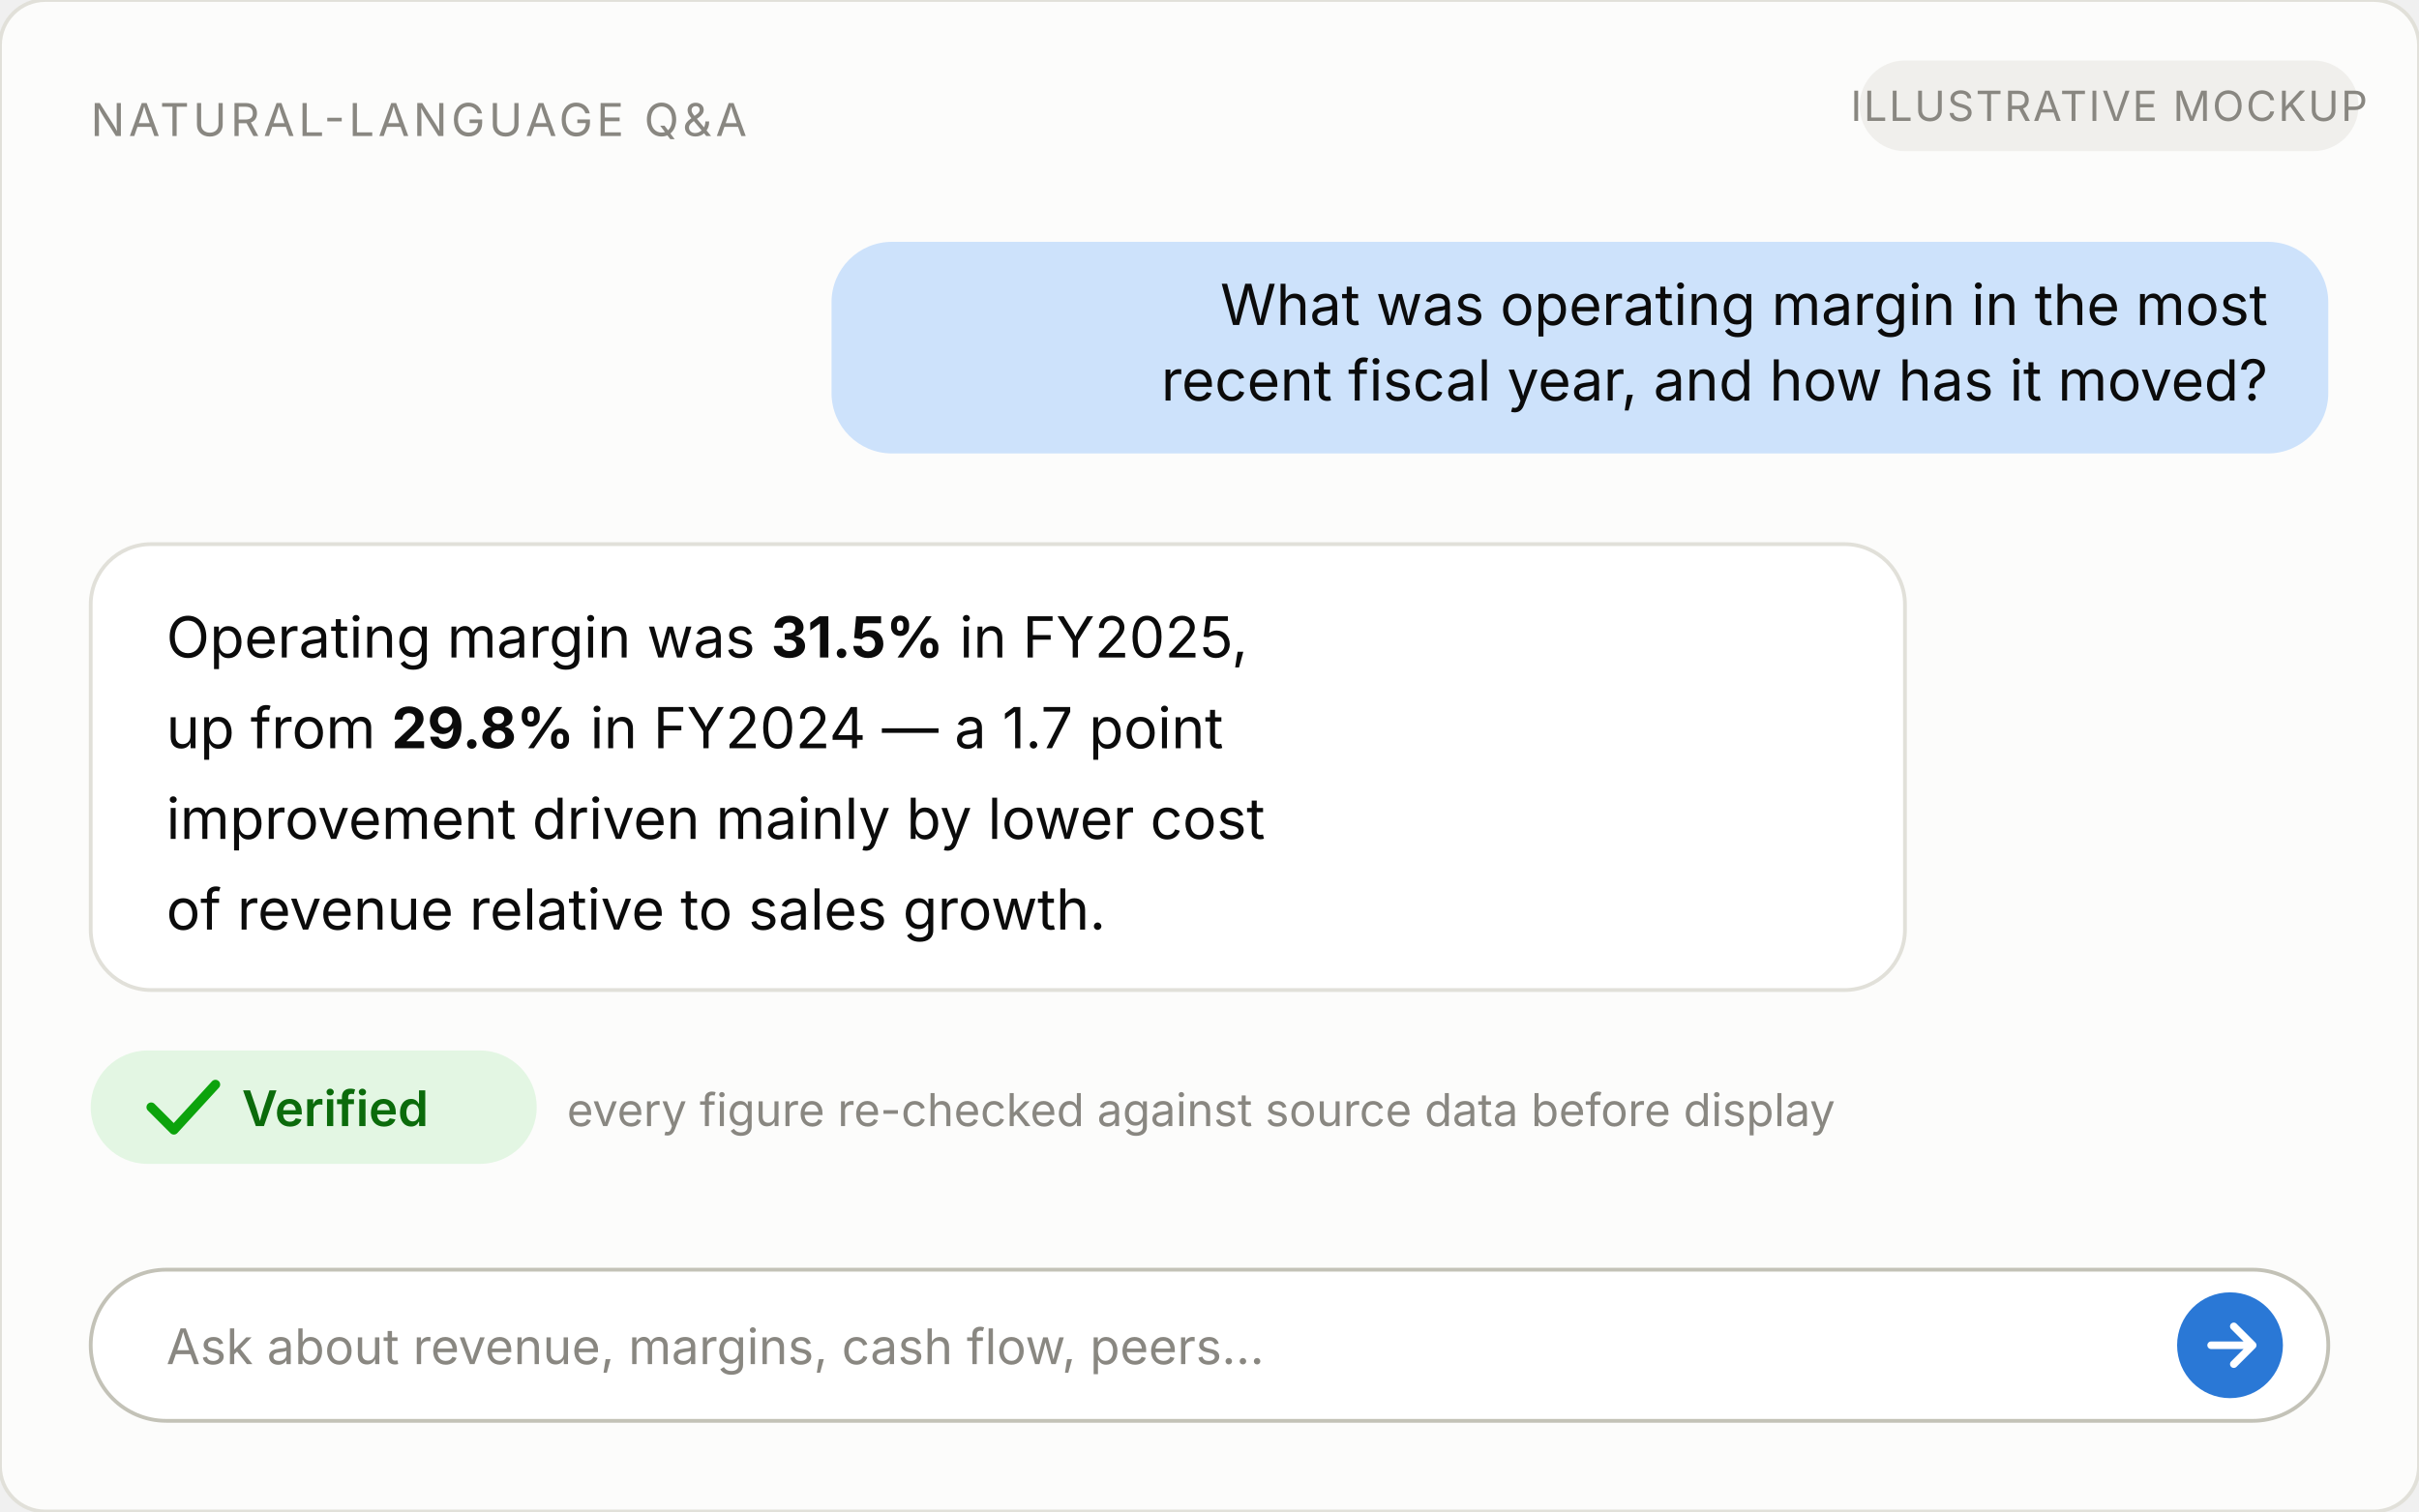
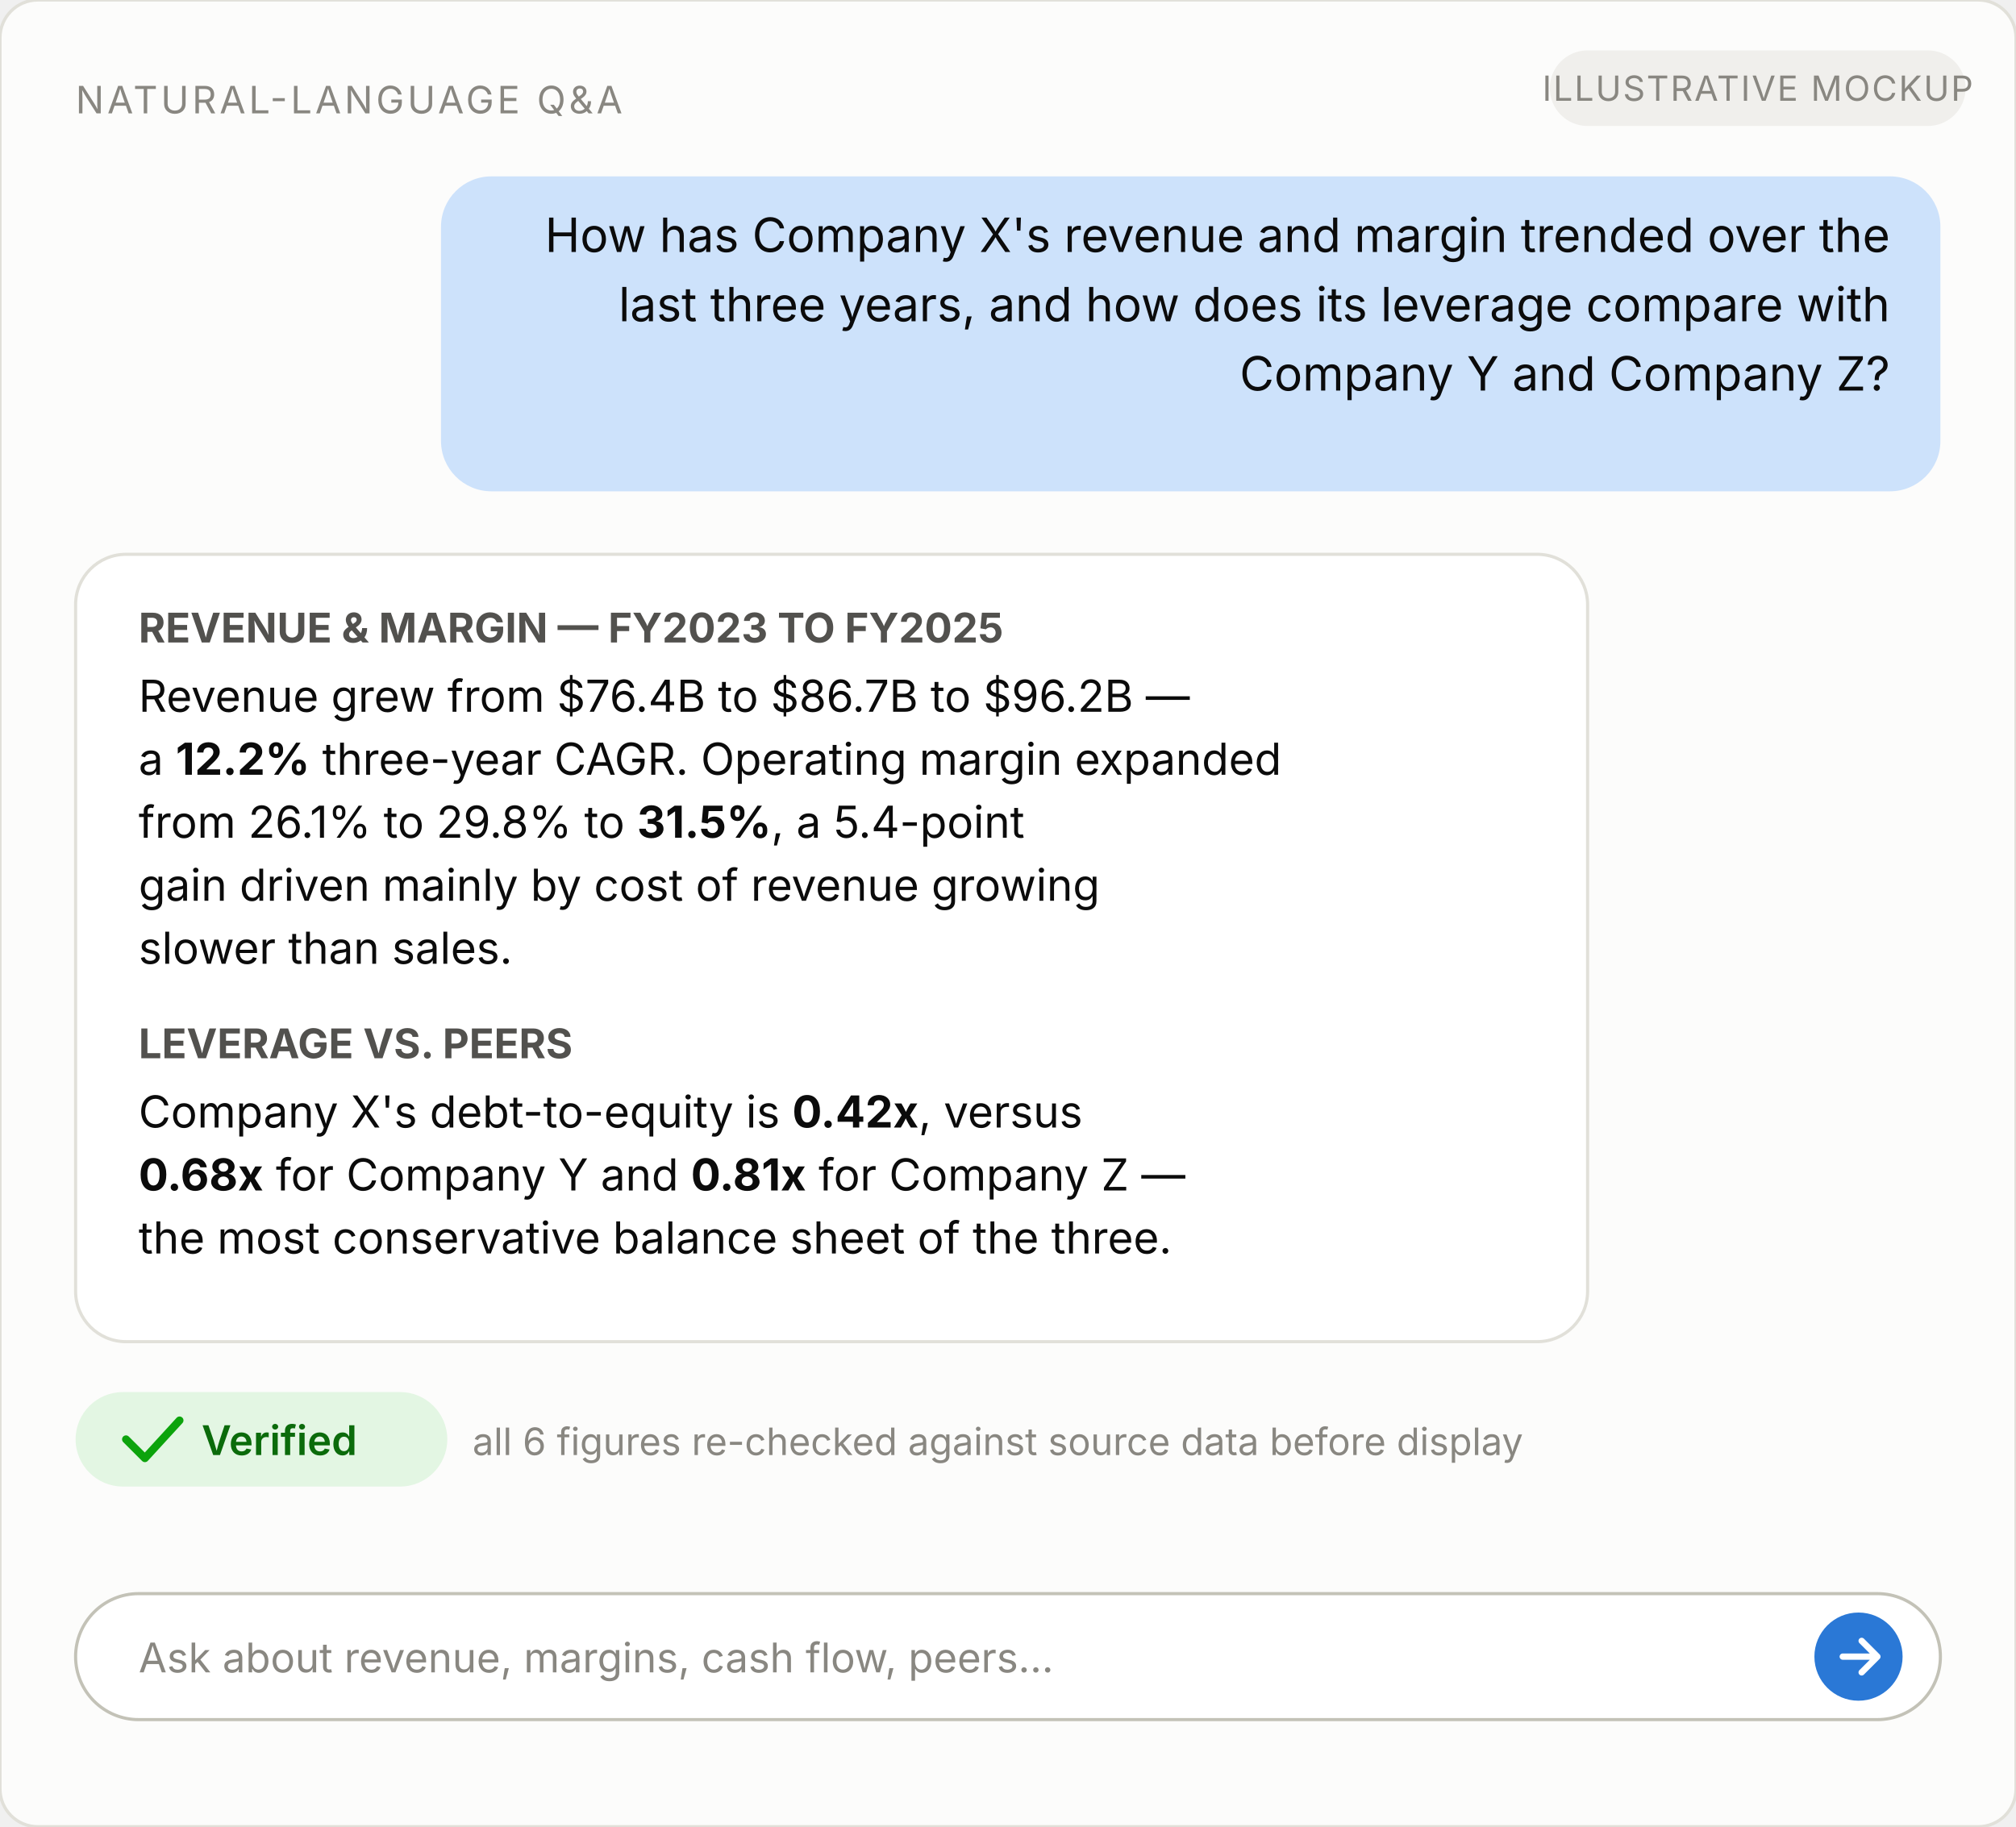
- <svg xmlns="http://www.w3.org/2000/svg" viewBox="0 0 640 400" font-family="system-ui, -apple-system, 'Segoe UI', sans-serif">
-   <rect x="0" y="0" width="640" height="400" rx="12" fill="#fcfcfb" stroke="#e1e0d9" stroke-width="1" />
+ <svg xmlns="http://www.w3.org/2000/svg" viewBox="0 0 640 580" font-family="system-ui, -apple-system, 'Segoe UI', sans-serif">
+   <rect x="0" y="0" width="640" height="580" rx="12" fill="#fcfcfb" stroke="#e1e0d9" stroke-width="1" />
  <rect x="492" y="16" width="132" height="24" rx="12" fill="#f0efec" />
  <text x="558" y="32" text-anchor="middle" font-size="11" letter-spacing="0.5" fill="#898781">ILLUSTRATIVE MOCKUP</text>
  <text x="24" y="36" font-size="12" letter-spacing="1" fill="#898781">NATURAL-LANGUAGE Q&amp;A</text>
-   <rect x="220" y="64" width="396" height="56" rx="16" fill="#cde2fb" />
-   <text x="600" y="86" text-anchor="end" font-size="15" fill="#0b0b0b">What was operating margin in the most</text>
-   <text x="600" y="106" text-anchor="end" font-size="15" fill="#0b0b0b">recent fiscal year, and how has it moved?</text>
-   <rect x="24" y="144" width="480" height="118" rx="16" fill="#ffffff" stroke="#e1e0d9" stroke-width="1" />
-   <text x="44" y="174" font-size="15" fill="#0b0b0b">Operating margin was <tspan font-weight="bold">31.5%</tspan> in FY2025,</text>
-   <text x="44" y="198" font-size="15" fill="#0b0b0b">up from <tspan font-weight="bold">29.8%</tspan> in FY2024 — a 1.7 point</text>
-   <text x="44" y="222" font-size="15" fill="#0b0b0b">improvement driven mainly by lower cost</text>
-   <text x="44" y="246" font-size="15" fill="#0b0b0b">of revenue relative to sales growth.</text>
-   <rect x="24" y="278" width="118" height="30" rx="15" fill="#e3f6e3" />
-   <path d="M 40 293 l 6 6 l 11 -12" fill="none" stroke="#0ca30c" stroke-width="2.5" stroke-linecap="round" stroke-linejoin="round" />
-   <text x="64" y="298" font-size="13" font-weight="600" fill="#0b6b0b">Verified</text>
-   <text x="150" y="298" font-size="12" fill="#898781">every figure re-checked against source data before display</text>
-   <rect x="24" y="336" width="592" height="40" rx="20" fill="#ffffff" stroke="#c3c2b7" stroke-width="1" />
-   <text x="44" y="361" font-size="13" fill="#898781">Ask about revenue, margins, cash flow, peers...</text>
-   <circle cx="590" cy="356" r="14" fill="#2a78d6" />
-   <path d="M 585 356 l 10 0 M 591 351 l 5 5 l -5 5" fill="none" stroke="#ffffff" stroke-width="2" stroke-linecap="round" stroke-linejoin="round" />
+   <rect x="140" y="56" width="476" height="100" rx="16" fill="#cde2fb" />
+   <text x="600" y="80" text-anchor="end" font-size="15" fill="#0b0b0b">How has Company X's revenue and margin trended over the</text>
+   <text x="600" y="102" text-anchor="end" font-size="15" fill="#0b0b0b">last three years, and how does its leverage compare with</text>
+   <text x="600" y="124" text-anchor="end" font-size="15" fill="#0b0b0b">Company Y and Company Z?</text>
+   <rect x="24" y="176" width="480" height="250" rx="16" fill="#ffffff" stroke="#e1e0d9" stroke-width="1" />
+   <text x="44" y="204" font-size="13" font-weight="700" fill="#52514e">REVENUE &amp; MARGIN — FY2023 TO FY2025</text>
+   <text x="44" y="226" font-size="14" fill="#0b0b0b">Revenue grew from $76.4B to $86.7B to $96.2B —</text>
+   <text x="44" y="246" font-size="14" fill="#0b0b0b">a <tspan font-weight="700">12.2%</tspan> three-year CAGR. Operating margin expanded</text>
+   <text x="44" y="266" font-size="14" fill="#0b0b0b">from 26.1% to 29.8% to <tspan font-weight="700">31.5%</tspan>, a 5.4-point</text>
+   <text x="44" y="286" font-size="14" fill="#0b0b0b">gain driven mainly by cost of revenue growing</text>
+   <text x="44" y="306" font-size="14" fill="#0b0b0b">slower than sales.</text>
+   <text x="44" y="336" font-size="13" font-weight="700" fill="#52514e">LEVERAGE VS. PEERS</text>
+   <text x="44" y="358" font-size="14" fill="#0b0b0b">Company X's debt-to-equity is <tspan font-weight="700">0.42x</tspan>, versus</text>
+   <text x="44" y="378" font-size="14" fill="#0b0b0b">
+     <tspan font-weight="700">0.68x</tspan> for Company Y and <tspan font-weight="700">0.81x</tspan> for Company Z —</text>
+   <text x="44" y="398" font-size="14" fill="#0b0b0b">the most conservative balance sheet of the three.</text>
+   <rect x="24" y="442" width="118" height="30" rx="15" fill="#e3f6e3" />
+   <path d="M 40 457 l 6 6 l 11 -12" fill="none" stroke="#0ca30c" stroke-width="2.5" stroke-linecap="round" stroke-linejoin="round" />
+   <text x="64" y="462" font-size="13" font-weight="600" fill="#0b6b0b">Verified</text>
+   <text x="150" y="462" font-size="12" fill="#898781">all 6 figures re-checked against source data before display</text>
+   <rect x="24" y="506" width="592" height="40" rx="20" fill="#ffffff" stroke="#c3c2b7" stroke-width="1" />
+   <text x="44" y="531" font-size="13" fill="#898781">Ask about revenue, margins, cash flow, peers...</text>
+   <circle cx="590" cy="526" r="14" fill="#2a78d6" />
+   <path d="M 585 526 l 10 0 M 591 521 l 5 5 l -5 5" fill="none" stroke="#ffffff" stroke-width="2" stroke-linecap="round" stroke-linejoin="round" />
</svg>
